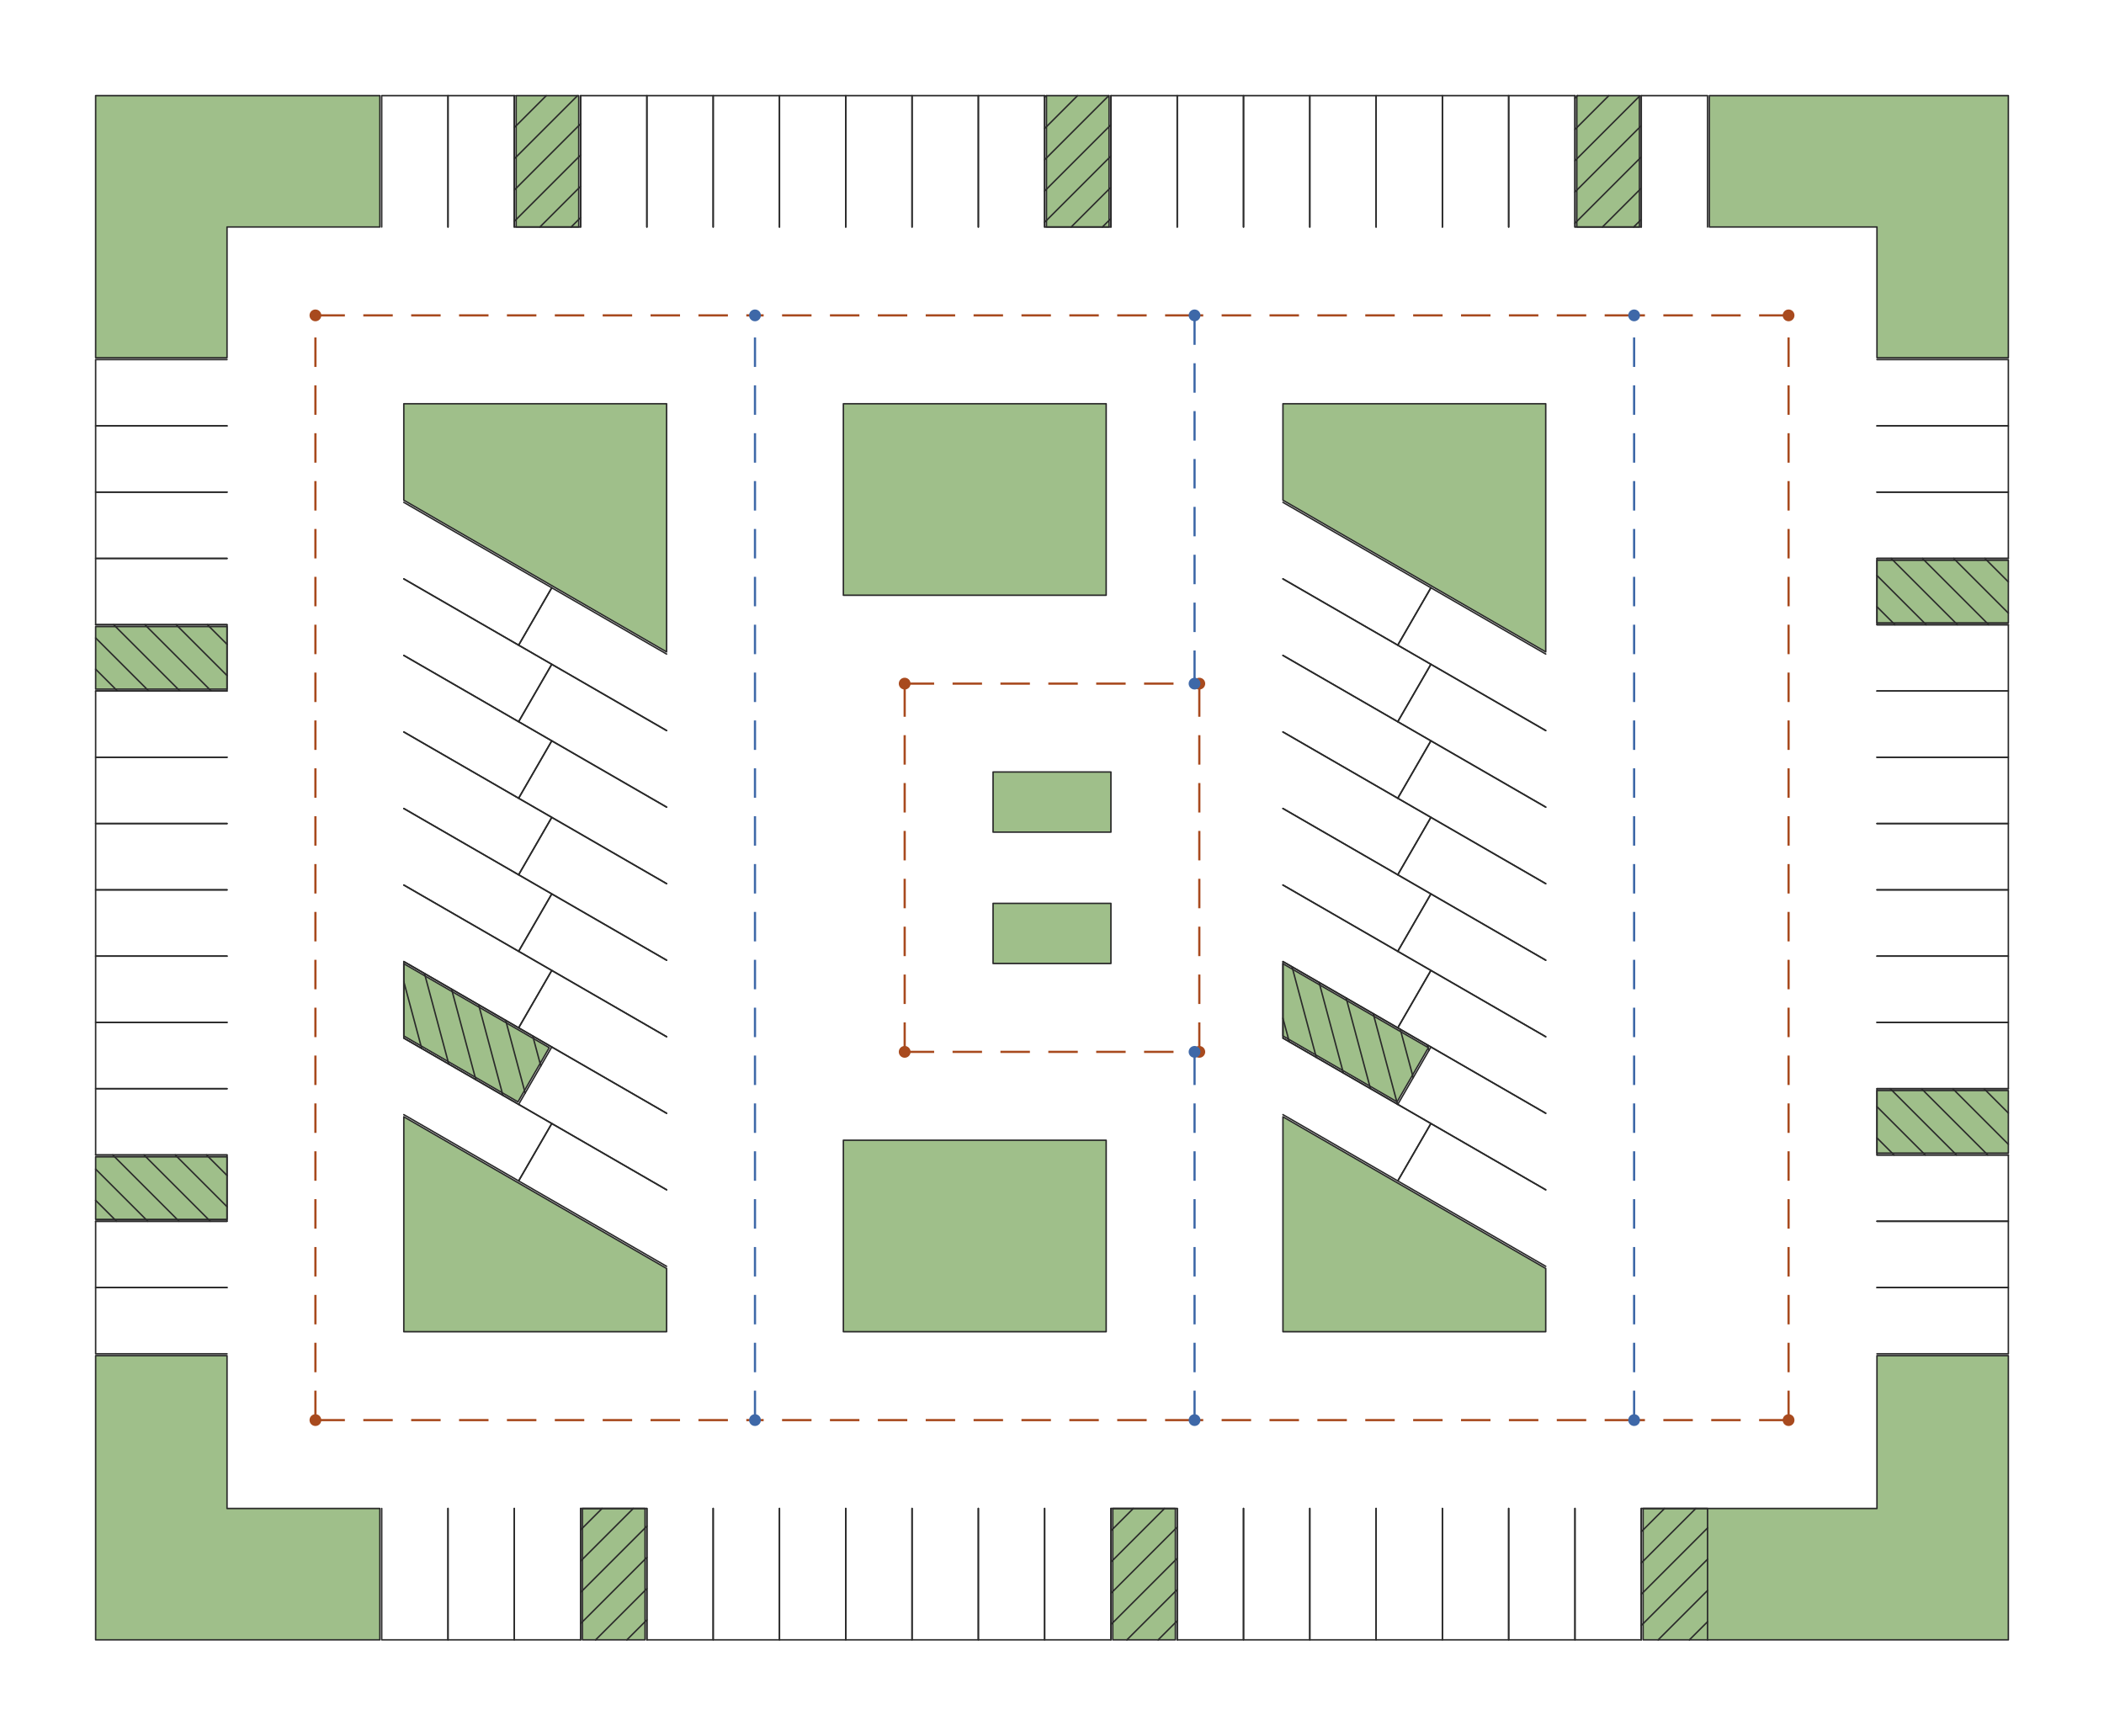
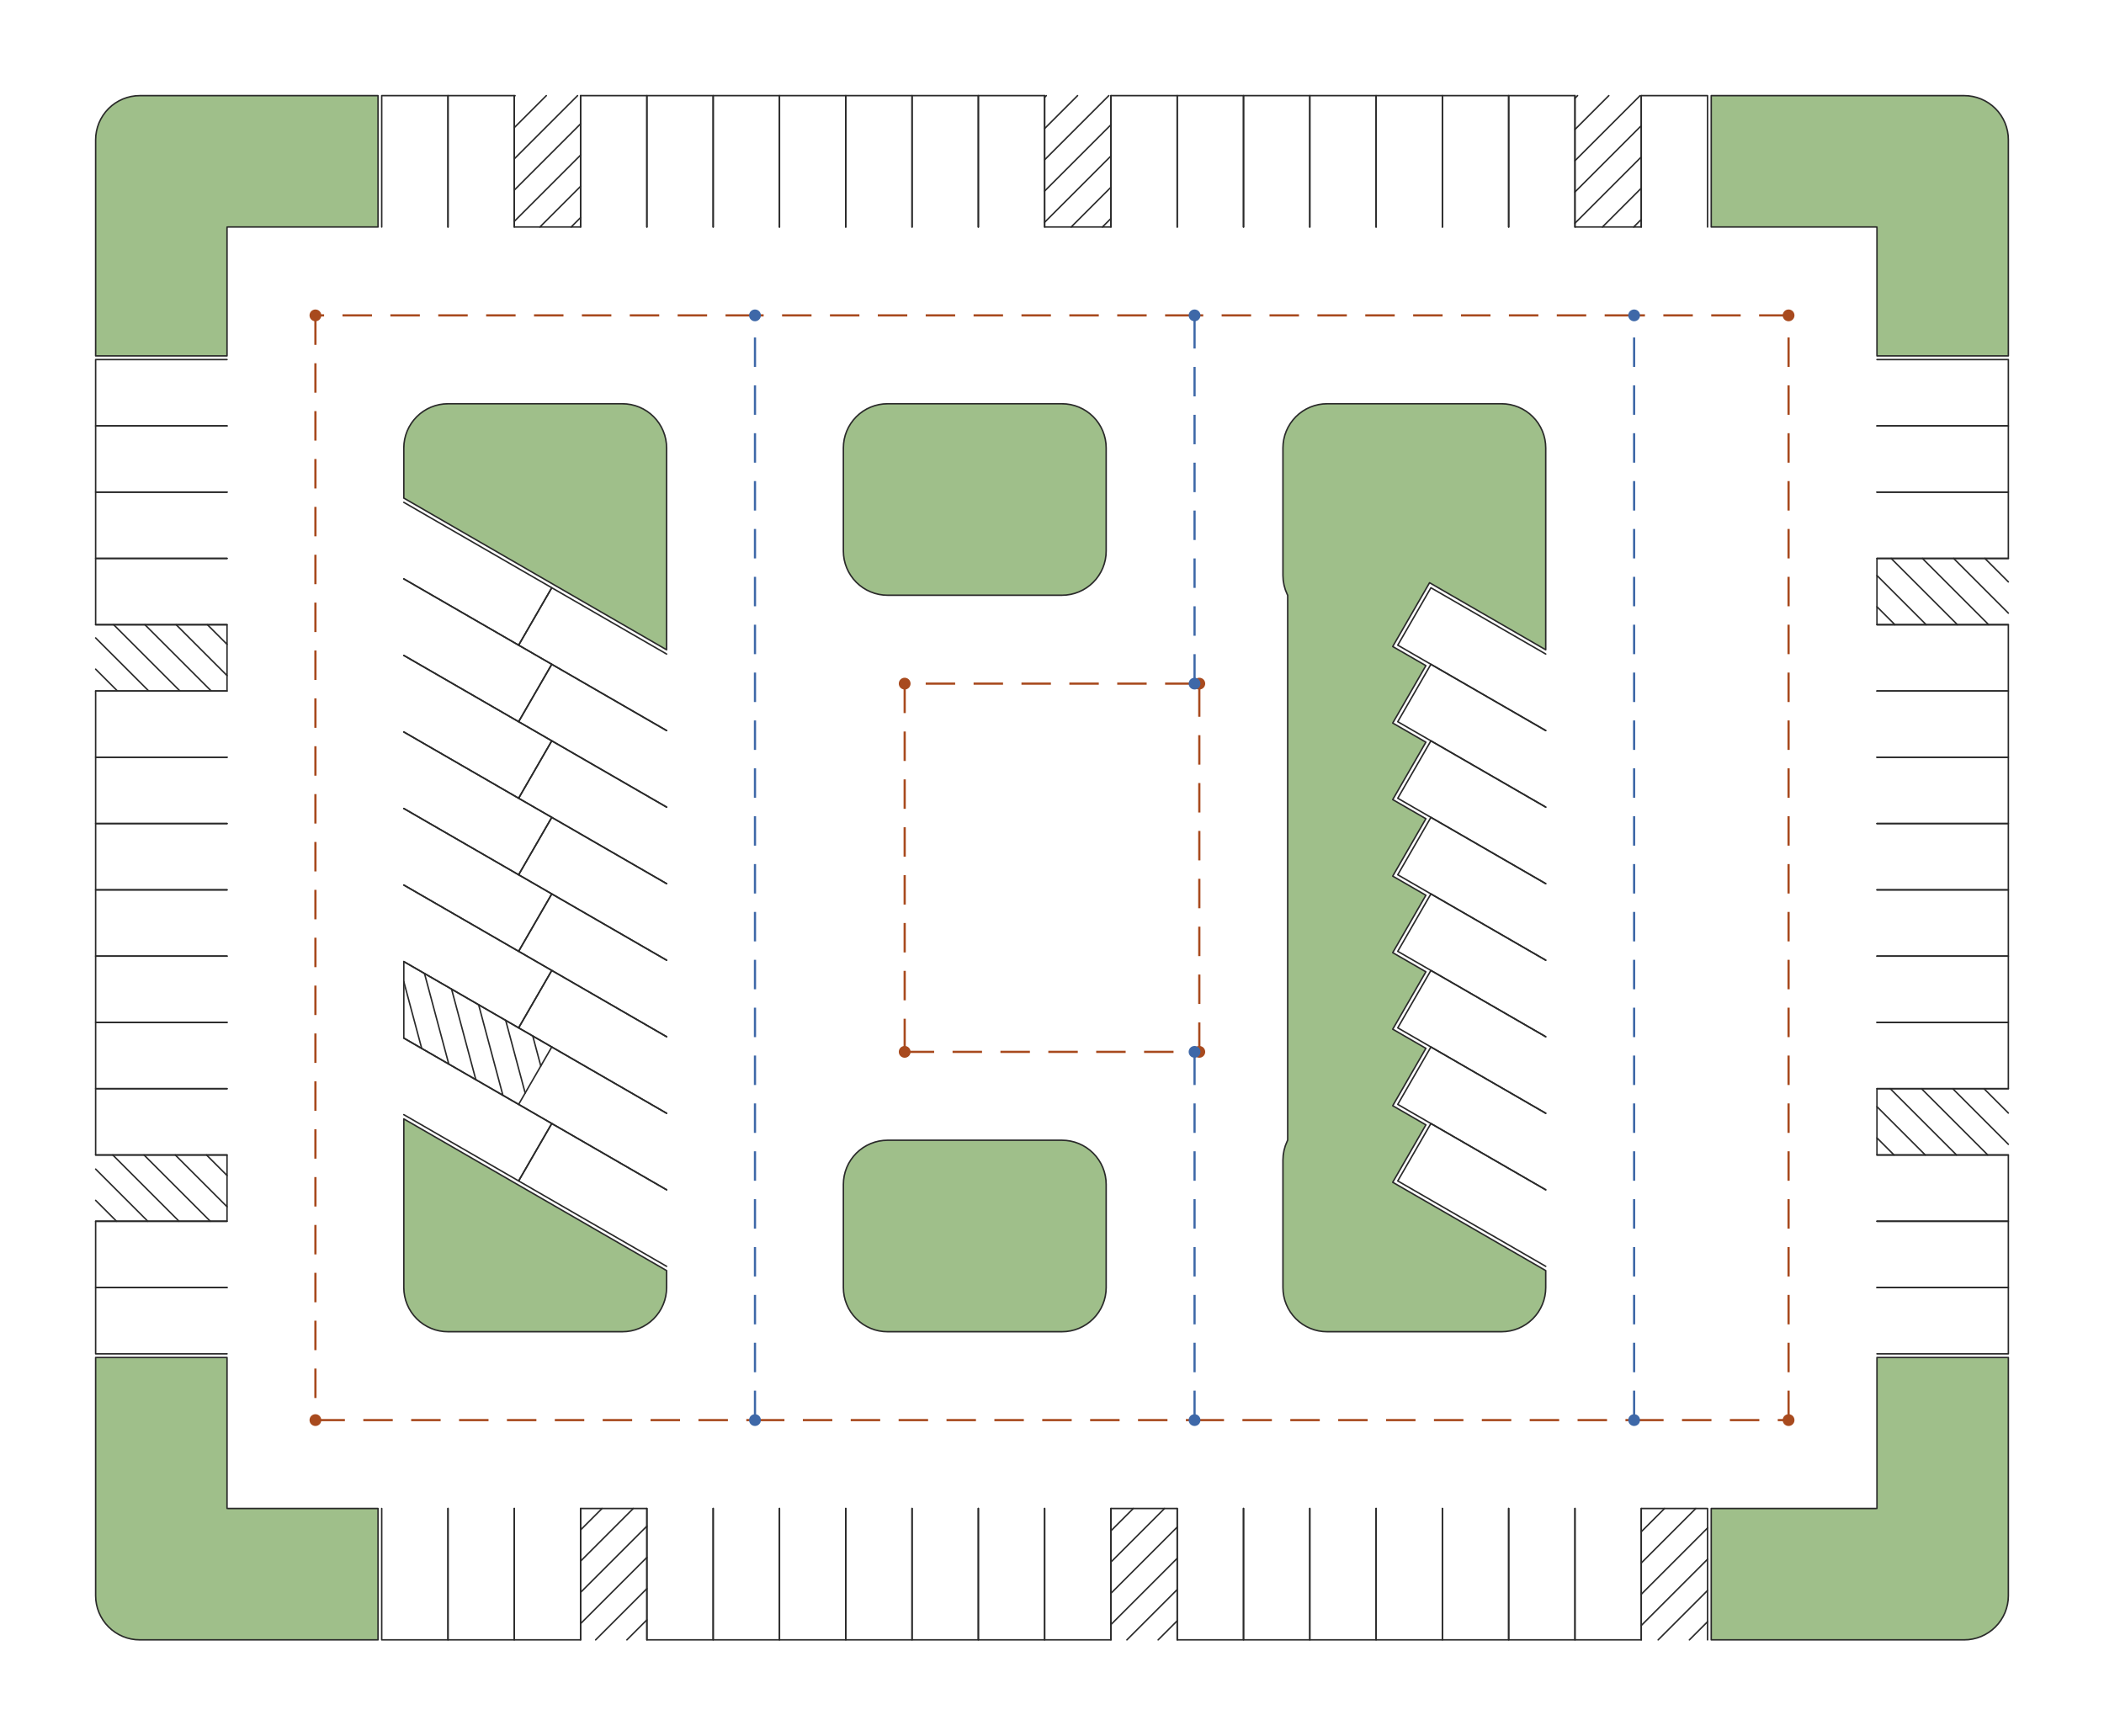
<svg xmlns="http://www.w3.org/2000/svg" width="571.289" height="471.289" viewBox="-42.822 -42.822 285.645 235.645" preserveAspectRatio="xMidYMid meet">
  <style>polygon,polyline,line,path{vector-effect:non-scaling-stroke}</style>
+   <defs>
+     <marker id="arrow-i" viewBox="0 0 10 10" refX="10" refY="5" markerWidth="6" markerHeight="6" orient="auto-start-reverse">
+       <path d="M0 0L10 5L0 10z" fill="#3e68a8" />
+     </marker>
+     <marker id="arrow-p" viewBox="0 0 10 10" refX="10" refY="5" markerWidth="6" markerHeight="6" orient="auto-start-reverse">
+       <path d="M0 0L10 5L0 10z" fill="#a84a1e" />
+     </marker>
+   </defs>
  <g transform="translate(0,150) scale(1,-1)">
    <g id="islands" fill="#9fbf8a" fill-rule="evenodd" stroke="none">
-       <path d="M8.750 -29.838 L8.750 -12 L-12 -12 L-12 8.750 L-29.838 8.750 L-29.838 -29.838 Z" />
-       <path d="M-12 27.250 L-12 35.750 L-29.838 35.750 L-29.838 27.250 Z" />
-       <path d="M-12 99.250 L-12 107.750 L-29.838 107.750 L-29.838 99.250 Z" />
-       <path d="M-12 144.250 L-12 162 L8.750 162 L8.750 179.838 L-29.838 179.838 L-29.838 144.250 Z" />
-       <path d="M35.750 162 L35.750 179.838 L27.250 179.838 L27.250 162 Z" />
-       <path d="M44.750 -29.838 L44.750 -12 L36.250 -12 L36.250 -29.838 Z" />
-       <path d="M107.750 162 L107.750 179.838 L99.250 179.838 L99.250 162 Z" />
-       <path d="M116.750 -29.838 L116.750 -12 L108.250 -12 L108.250 -29.838 Z" />
-       <path d="M179.750 162 L179.750 179.838 L171.250 179.838 L171.250 162 Z" />
-       <path d="M229.838 -29.838 L229.838 8.750 L212 8.750 L212 -12 L180.250 -12 L180.250 -29.838 Z" />
-       <path d="M212 162 L212 144.250 L229.838 144.250 L229.838 179.838 L189.250 179.838 L189.250 162 Z" />
-       <path d="M229.838 36.250 L229.838 44.750 L212 44.750 L212 36.250 Z" />
-       <path d="M229.838 108.250 L229.838 116.750 L212 116.750 L212 108.250 Z" />
-       <path d="M47.677 12 L47.677 20.589 L27.247 32.384 L12 41.187 L12 12 Z" />
-       <path d="M27.497 43.210 L31.747 50.571 L27.247 53.169 L12 61.972 L12 52.157 Z" />
-       <path d="M32.430 113.108 L32.430 113.108 L47.677 104.305 L47.677 138 L12 138 L12 124.903 Z" />
-       <path d="M107.354 12 L107.354 38 L71.677 38 L71.677 12 Z" />
-       <path d="M107.354 112 L107.354 138 L71.677 138 L71.677 112 Z" />
-       <path d="M108 62 L108 70.162 L92 70.162 L92 62 Z" />
-       <path d="M108 79.838 L108 88 L92 88 L92 79.838 Z" />
-       <path d="M167.031 12 L167.031 20.589 L146.601 32.384 L131.354 41.187 L131.354 12 Z" />
-       <path d="M146.851 43.210 L151.101 50.571 L146.601 53.169 L131.354 61.972 L131.354 52.157 Z" />
-       <path d="M151.784 113.108 L151.784 113.108 L167.031 104.305 L167.031 138 L131.354 138 L131.354 124.903 Z" />
+       <path d="M-29.838 8.500 L-29.838 -23.838 L-29.810 -24.427 L-29.723 -25.009 L-29.580 -25.580 L-29.382 -26.135 L-29.130 -26.667 L-28.827 -27.172 L-28.477 -27.645 L-28.081 -28.081 L-27.645 -28.477 L-27.172 -28.827 L-26.667 -29.130 L-26.135 -29.382 L-25.580 -29.580 L-25.009 -29.723 L-24.427 -29.810 L-23.838 -29.838 L8.500 -29.838 L8.500 -12 L-11.853 -12 L-11.993 -11.993 L-12 -11.853 L-12 8.500 Z" />
+       <path d="M-29.838 173.838 L-29.838 144.500 L-12 144.500 L-12 161.853 L-11.993 161.993 L-11.853 162 L8.500 162 L8.500 179.838 L-23.838 179.838 L-24.427 179.810 L-25.009 179.723 L-25.580 179.580 L-26.135 179.382 L-26.667 179.130 L-27.172 178.827 L-27.645 178.477 L-28.081 178.081 L-28.477 177.645 L-28.827 177.172 L-29.130 176.667 L-29.382 176.135 L-29.580 175.580 L-29.723 175.009 L-29.810 174.427 Z" />
+       <path d="M189.500 -12 L189.500 -29.838 L223.838 -29.838 L224.427 -29.810 L225.009 -29.723 L225.580 -29.580 L226.135 -29.382 L226.667 -29.130 L227.172 -28.827 L227.645 -28.477 L228.081 -28.081 L228.477 -27.645 L228.827 -27.172 L229.130 -26.667 L229.382 -26.135 L229.580 -25.580 L229.723 -25.009 L229.810 -24.427 L229.838 -23.838 L229.838 8.500 L212 8.500 L212 -11.853 L211.993 -11.993 L211.853 -12 Z" />
+       <path d="M189.500 179.838 L189.500 162 L211.853 162 L211.993 161.993 L212 161.853 L212 144.500 L229.838 144.500 L229.838 173.838 L229.810 174.427 L229.723 175.009 L229.580 175.580 L229.382 176.135 L229.130 176.667 L228.827 177.172 L228.477 177.645 L228.081 178.081 L227.645 178.477 L227.172 178.827 L226.667 179.130 L226.135 179.382 L225.580 179.580 L225.009 179.723 L224.427 179.810 L223.838 179.838 Z" />
+       <path d="M12 40.899 L12 18 L12.029 17.412 L12.115 16.829 L12.258 16.258 L12.457 15.704 L12.708 15.172 L13.011 14.667 L13.362 14.194 L13.757 13.757 L14.194 13.362 L14.667 13.011 L15.172 12.708 L15.704 12.457 L16.258 12.258 L16.829 12.115 L17.412 12.029 L18 12 L41.677 12 L42.265 12.029 L42.847 12.115 L43.419 12.258 L43.973 12.457 L44.505 12.708 L45.010 13.011 L45.483 13.362 L45.920 13.757 L46.315 14.194 L46.666 14.667 L46.968 15.172 L47.220 15.704 L47.419 16.258 L47.562 16.829 L47.648 17.412 L47.677 18 L47.677 20.301 L26.905 32.293 Z" />
+       <path d="M12 132 L12 125.192 L32.771 113.199 L32.771 113.199 L47.677 104.594 L47.677 132 L47.648 132.588 L47.562 133.171 L47.419 133.742 L47.220 134.296 L46.968 134.828 L46.666 135.333 L46.315 135.806 L45.920 136.243 L45.483 136.638 L45.010 136.989 L44.505 137.292 L43.973 137.543 L43.419 137.742 L42.847 137.885 L42.265 137.971 L41.677 138 L18 138 L17.412 137.971 L16.829 137.885 L16.258 137.742 L15.704 137.543 L15.172 137.292 L14.667 136.989 L14.194 136.638 L13.757 136.243 L13.362 135.806 L13.011 135.333 L12.708 134.828 L12.457 134.296 L12.258 133.742 L12.115 133.171 L12.029 132.588 Z" />
+       <path d="M71.677 32 L71.677 18 L71.706 17.412 L71.792 16.829 L71.935 16.258 L72.134 15.704 L72.385 15.172 L72.688 14.667 L73.039 14.194 L73.434 13.757 L73.871 13.362 L74.343 13.011 L74.849 12.708 L75.381 12.457 L75.935 12.258 L76.506 12.115 L77.089 12.029 L77.677 12 L101.354 12 L101.942 12.029 L102.524 12.115 L103.096 12.258 L103.650 12.457 L104.182 12.708 L104.687 13.011 L105.160 13.362 L105.596 13.757 L105.992 14.194 L106.343 14.667 L106.645 15.172 L106.897 15.704 L107.095 16.258 L107.239 16.829 L107.325 17.412 L107.354 18 L107.354 32 L107.325 32.588 L107.239 33.171 L107.095 33.742 L106.897 34.296 L106.645 34.828 L106.343 35.333 L105.992 35.806 L105.596 36.243 L105.160 36.638 L104.687 36.989 L104.182 37.292 L103.650 37.543 L103.096 37.742 L102.524 37.885 L101.942 37.971 L101.354 38 L77.677 38 L77.089 37.971 L76.506 37.885 L75.935 37.742 L75.381 37.543 L74.849 37.292 L74.343 36.989 L73.871 36.638 L73.434 36.243 L73.039 35.806 L72.688 35.333 L72.385 34.828 L72.134 34.296 L71.935 33.742 L71.792 33.171 L71.706 32.588 Z" />
+       <path d="M71.677 132 L71.677 118 L71.706 117.412 L71.792 116.829 L71.935 116.258 L72.134 115.704 L72.385 115.172 L72.688 114.667 L73.039 114.194 L73.434 113.757 L73.871 113.362 L74.343 113.011 L74.849 112.708 L75.381 112.457 L75.935 112.258 L76.506 112.115 L77.089 112.029 L77.677 112 L101.354 112 L101.942 112.029 L102.524 112.115 L103.096 112.258 L103.650 112.457 L104.182 112.708 L104.687 113.011 L105.160 113.362 L105.596 113.757 L105.992 114.194 L106.343 114.667 L106.645 115.172 L106.897 115.704 L107.095 116.258 L107.239 116.829 L107.325 117.412 L107.354 118 L107.354 132 L107.325 132.588 L107.239 133.171 L107.095 133.742 L106.897 134.296 L106.645 134.828 L106.343 135.333 L105.992 135.806 L105.596 136.243 L105.160 136.638 L104.687 136.989 L104.182 137.292 L103.650 137.543 L103.096 137.742 L102.524 137.885 L101.942 137.971 L101.354 138 L77.677 138 L77.089 137.971 L76.506 137.885 L75.935 137.742 L75.381 137.543 L74.849 137.292 L74.343 136.989 L73.871 136.638 L73.434 136.243 L73.039 135.806 L72.688 135.333 L72.385 134.828 L72.134 134.296 L71.935 133.742 L71.792 133.171 L71.706 132.588 Z" />
+       <path d="M131.354 35.303 L131.354 18 L131.383 17.412 L131.469 16.829 L131.612 16.258 L131.811 15.704 L132.062 15.172 L132.365 14.667 L132.716 14.194 L133.111 13.757 L133.547 13.362 L134.020 13.011 L134.525 12.708 L135.058 12.457 L135.612 12.258 L136.183 12.115 L136.766 12.029 L137.354 12 L161.031 12 L161.619 12.029 L162.201 12.115 L162.772 12.258 L163.327 12.457 L163.859 12.708 L164.364 13.011 L164.837 13.362 L165.273 13.757 L165.669 14.194 L166.020 14.667 L166.322 15.172 L166.574 15.704 L166.772 16.258 L166.915 16.829 L167.002 17.412 L167.031 18 L167.031 20.301 L146.259 32.293 L150.759 40.087 L146.259 42.685 L150.759 50.479 L146.259 53.078 L150.759 60.872 L146.259 63.470 L150.759 71.264 L146.259 73.862 L150.759 81.656 L146.259 84.254 L150.759 92.049 L146.259 94.647 L150.759 102.441 L146.259 105.039 L151.259 113.699 L167.031 104.594 L167.031 132 L167.002 132.588 L166.915 133.171 L166.772 133.742 L166.574 134.296 L166.322 134.828 L166.020 135.333 L165.669 135.806 L165.273 136.243 L164.837 136.638 L164.364 136.989 L163.859 137.292 L163.327 137.543 L162.772 137.742 L162.201 137.885 L161.619 137.971 L161.031 138 L137.354 138 L136.766 137.971 L136.183 137.885 L135.612 137.742 L135.058 137.543 L134.525 137.292 L134.020 136.989 L133.547 136.638 L133.111 136.243 L132.716 135.806 L132.365 135.333 L132.062 134.828 L131.811 134.296 L131.612 133.742 L131.469 133.171 L131.383 132.588 L131.354 132 L131.354 114.697 L131.390 114.035 L131.500 113.382 L131.680 112.745 L131.930 112.131 L131.993 111.998 L132 111.853 L132 38.147 L131.993 38.002 L131.930 37.869 L131.680 37.255 L131.500 36.618 L131.390 35.965 Z" />
    </g>
    <g id="stalls" stroke="none">
</g>
    <g id="paint" fill="none" stroke="#2a2a2a" stroke-width="0.4" stroke-linecap="round" stroke-linejoin="round">
+       <polyline points="189,162 189,179.838 180,179.838 180,162" />
+       <polyline points="171,179.838 171,162 180,162 180,179.838" />
+       <polyline points="171,162 171,179.838 162,179.838 162,162" />
+       <polyline points="162,162 162,179.838 153,179.838 153,162" />
+       <polyline points="153,162 153,179.838 144,179.838 144,162" />
+       <polyline points="144,162 144,179.838 135,179.838 135,162" />
+       <polyline points="135,162 135,179.838 126,179.838 126,162" />
+       <polyline points="126,162 126,179.838 117,179.838 117,162" />
+       <polyline points="117,162 117,179.838 108,179.838 108,162" />
+       <polyline points="99,179.838 99,162 108,162 108,179.838" />
+       <polyline points="99,162 99,179.838 90,179.838 90,162" />
+       <polyline points="90,162 90,179.838 81,179.838 81,162" />
+       <polyline points="81,162 81,179.838 72,179.838 72,162" />
+       <polyline points="72,162 72,179.838 63,179.838 63,162" />
+       <polyline points="63,162 63,179.838 54,179.838 54,162" />
+       <polyline points="54,162 54,179.838 45,179.838 45,162" />
+       <polyline points="45,162 45,179.838 36,179.838 36,162" />
+       <polyline points="27,179.838 27,162 36,162 36,179.838" />
+       <polyline points="27,162 27,179.838 18,179.838 18,162" />
+       <polyline points="18,162 18,179.838 9,179.838 9,162" />
      <polyline points="9,-12 9,-29.838 18,-29.838 18,-12" />
      <polyline points="18,-12 18,-29.838 27,-29.838 27,-12" />
      <polyline points="27,-12 27,-29.838 36,-29.838 36,-12" />
      <polyline points="45,-29.838 45,-12 36,-12 36,-29.838" />
      <polyline points="45,-12 45,-29.838 54,-29.838 54,-12" />
      <polyline points="54,-12 54,-29.838 63,-29.838 63,-12" />
      <polyline points="63,-12 63,-29.838 72,-29.838 72,-12" />
      <polyline points="72,-12 72,-29.838 81,-29.838 81,-12" />
      <polyline points="81,-12 81,-29.838 90,-29.838 90,-12" />
      <polyline points="90,-12 90,-29.838 99,-29.838 99,-12" />
      <polyline points="99,-12 99,-29.838 108,-29.838 108,-12" />
      <polyline points="117,-29.838 117,-12 108,-12 108,-29.838" />
      <polyline points="117,-12 117,-29.838 126,-29.838 126,-12" />
      <polyline points="126,-12 126,-29.838 135,-29.838 135,-12" />
      <polyline points="135,-12 135,-29.838 144,-29.838 144,-12" />
      <polyline points="144,-12 144,-29.838 153,-29.838 153,-12" />
      <polyline points="153,-12 153,-29.838 162,-29.838 162,-12" />
      <polyline points="162,-12 162,-29.838 171,-29.838 171,-12" />
      <polyline points="171,-12 171,-29.838 180,-29.838 180,-12" />
      <polyline points="189,-29.838 189,-12 180,-12 180,-29.838" />
-       <polyline points="189,162 189,179.838 180,179.838 180,162" />
-       <polyline points="171,179.838 171,162 180,162 180,179.838" />
-       <polyline points="171,162 171,179.838 162,179.838 162,162" />
-       <polyline points="162,162 162,179.838 153,179.838 153,162" />
-       <polyline points="153,162 153,179.838 144,179.838 144,162" />
-       <polyline points="144,162 144,179.838 135,179.838 135,162" />
-       <polyline points="135,162 135,179.838 126,179.838 126,162" />
-       <polyline points="126,162 126,179.838 117,179.838 117,162" />
-       <polyline points="117,162 117,179.838 108,179.838 108,162" />
-       <polyline points="99,179.838 99,162 108,162 108,179.838" />
-       <polyline points="99,162 99,179.838 90,179.838 90,162" />
-       <polyline points="90,162 90,179.838 81,179.838 81,162" />
-       <polyline points="81,162 81,179.838 72,179.838 72,162" />
-       <polyline points="72,162 72,179.838 63,179.838 63,162" />
-       <polyline points="63,162 63,179.838 54,179.838 54,162" />
-       <polyline points="54,162 54,179.838 45,179.838 45,162" />
-       <polyline points="45,162 45,179.838 36,179.838 36,162" />
-       <polyline points="27,179.838 27,162 36,162 36,179.838" />
-       <polyline points="27,162 27,179.838 18,179.838 18,162" />
-       <polyline points="18,162 18,179.838 9,179.838 9,162" />
+       <polyline points="-12,144 -29.838,144 -29.838,135 -12,135" />
+       <polyline points="-12,135 -29.838,135 -29.838,126 -12,126" />
+       <polyline points="-12,126 -29.838,126 -29.838,117 -12,117" />
+       <polyline points="-12,117 -29.838,117 -29.838,108 -12,108" />
+       <polyline points="-29.838,99 -12,99 -12,108 -29.838,108" />
+       <polyline points="-12,99 -29.838,99 -29.838,90 -12,90" />
+       <polyline points="-12,90 -29.838,90 -29.838,81 -12,81" />
+       <polyline points="-12,81 -29.838,81 -29.838,72 -12,72" />
+       <polyline points="-12,72 -29.838,72 -29.838,63 -12,63" />
+       <polyline points="-12,63 -29.838,63 -29.838,54 -12,54" />
+       <polyline points="-12,54 -29.838,54 -29.838,45 -12,45" />
+       <polyline points="-12,45 -29.838,45 -29.838,36 -12,36" />
+       <polyline points="-29.838,27 -12,27 -12,36 -29.838,36" />
+       <polyline points="-12,27 -29.838,27 -29.838,18 -12,18" />
+       <polyline points="-12,18 -29.838,18 -29.838,9 -12,9" />
      <polyline points="212,9 229.838,9 229.838,18 212,18" />
      <polyline points="212,18 229.838,18 229.838,27 212,27" />
      <polyline points="212,27 229.838,27 229.838,36 212,36" />
      <polyline points="229.838,45 212,45 212,36 229.838,36" />
      <polyline points="212,45 229.838,45 229.838,54 212,54" />
      <polyline points="212,54 229.838,54 229.838,63 212,63" />
      <polyline points="212,63 229.838,63 229.838,72 212,72" />
      <polyline points="212,72 229.838,72 229.838,81 212,81" />
      <polyline points="212,81 229.838,81 229.838,90 212,90" />
      <polyline points="212,90 229.838,90 229.838,99 212,99" />
      <polyline points="212,99 229.838,99 229.838,108 212,108" />
      <polyline points="229.838,117 212,117 212,108 229.838,108" />
      <polyline points="212,117 229.838,117 229.838,126 212,126" />
      <polyline points="212,126 229.838,126 229.838,135 212,135" />
      <polyline points="212,135 229.838,135 229.838,144 212,144" />
-       <polyline points="-12,144 -29.838,144 -29.838,135 -12,135" />
-       <polyline points="-12,135 -29.838,135 -29.838,126 -12,126" />
-       <polyline points="-12,126 -29.838,126 -29.838,117 -12,117" />
-       <polyline points="-12,117 -29.838,117 -29.838,108 -12,108" />
-       <polyline points="-29.838,99 -12,99 -12,108 -29.838,108" />
-       <polyline points="-12,99 -29.838,99 -29.838,90 -12,90" />
-       <polyline points="-12,90 -29.838,90 -29.838,81 -12,81" />
-       <polyline points="-12,81 -29.838,81 -29.838,72 -12,72" />
-       <polyline points="-12,72 -29.838,72 -29.838,63 -12,63" />
-       <polyline points="-12,63 -29.838,63 -29.838,54 -12,54" />
-       <polyline points="-12,54 -29.838,54 -29.838,45 -12,45" />
-       <polyline points="-12,45 -29.838,45 -29.838,36 -12,36" />
-       <polyline points="-29.838,27 -12,27 -12,36 -29.838,36" />
-       <polyline points="-12,27 -29.838,27 -29.838,18 -12,18" />
-       <polyline points="-12,18 -29.838,18 -29.838,9 -12,9" />
+       <polyline points="12,41.476 27.588,32.476 32.088,40.270 12,51.868" />
+       <polyline points="32.088,50.662 12,62.261 12,51.868 27.588,42.868" />
+       <polyline points="12,62.261 27.588,53.261 32.088,61.055 12,72.653" />
+       <polyline points="12,72.653 27.588,63.653 32.088,71.447 12,83.045" />
+       <polyline points="12,83.045 27.588,74.045 32.088,81.839 12,93.437" />
+       <polyline points="12,93.437 27.588,84.437 32.088,92.232 12,103.830" />
+       <polyline points="12,103.830 27.588,94.830 32.088,102.624 12,114.222" />
+       <polyline points="12,114.222 27.588,105.222 32.088,113.016 12,124.614" />
      <polyline points="47.677,104.016 32.088,113.016 27.588,105.222 47.677,93.624" />
      <polyline points="47.677,93.624 32.088,102.624 27.588,94.830 47.677,83.232" />
      <polyline points="47.677,83.232 32.088,92.232 27.588,84.437 47.677,72.839" />
      <polyline points="47.677,72.839 32.088,81.839 27.588,74.045 47.677,62.447" />
      <polyline points="47.677,62.447 32.088,71.447 27.588,63.653 47.677,52.055" />
      <polyline points="47.677,52.055 32.088,61.055 27.588,53.261 47.677,41.662" />
      <polyline points="47.677,41.662 32.088,50.662 27.588,42.868 47.677,31.270" />
      <polyline points="47.677,31.270 32.088,40.270 27.588,32.476 47.677,20.878" />
-       <polyline points="12,41.476 27.588,32.476 32.088,40.270 12,51.868" />
-       <polyline points="32.088,50.662 12,62.261 12,51.868 27.588,42.868" />
-       <polyline points="12,62.261 27.588,53.261 32.088,61.055 12,72.653" />
-       <polyline points="12,72.653 27.588,63.653 32.088,71.447 12,83.045" />
-       <polyline points="12,83.045 27.588,74.045 32.088,81.839 12,93.437" />
-       <polyline points="12,93.437 27.588,84.437 32.088,92.232 12,103.830" />
-       <polyline points="12,103.830 27.588,94.830 32.088,102.624 12,114.222" />
-       <polyline points="12,114.222 27.588,105.222 32.088,113.016 12,124.614" />
      <polyline points="167.031,104.016 151.442,113.016 146.942,105.222 167.031,93.624" />
      <polyline points="167.031,93.624 151.442,102.624 146.942,94.830 167.031,83.232" />
      <polyline points="167.031,83.232 151.442,92.232 146.942,84.437 167.031,72.839" />
      <polyline points="167.031,72.839 151.442,81.839 146.942,74.045 167.031,62.447" />
      <polyline points="167.031,62.447 151.442,71.447 146.942,63.653 167.031,52.055" />
      <polyline points="167.031,52.055 151.442,61.055 146.942,53.261 167.031,41.662" />
      <polyline points="167.031,41.662 151.442,50.662 146.942,42.868 167.031,31.270" />
      <polyline points="167.031,31.270 151.442,40.270 146.942,32.476 167.031,20.878" />
-       <polyline points="131.354,41.476 146.942,32.476 151.442,40.270 131.354,51.868" />
-       <polyline points="151.442,50.662 131.354,62.261 131.354,51.868 146.942,42.868" />
-       <polyline points="131.354,62.261 146.942,53.261 151.442,61.055 131.354,72.653" />
-       <polyline points="131.354,72.653 146.942,63.653 151.442,71.447 131.354,83.045" />
-       <polyline points="131.354,83.045 146.942,74.045 151.442,81.839 131.354,93.437" />
-       <polyline points="131.354,93.437 146.942,84.437 151.442,92.232 131.354,103.830" />
-       <polyline points="131.354,103.830 146.942,94.830 151.442,102.624 131.354,114.222" />
-       <polyline points="131.354,114.222 146.942,105.222 151.442,113.016 131.354,124.614" />
-       <line x1="42.286" y1="-29.838" x2="45" y2="-27.125" />
-       <line x1="38.044" y1="-29.838" x2="45" y2="-22.882" />
-       <line x1="36" y1="-27.640" x2="45" y2="-18.640" />
-       <line x1="36" y1="-23.397" x2="45" y2="-14.397" />
-       <line x1="36" y1="-19.154" x2="43.154" y2="-12" />
-       <line x1="36" y1="-14.912" x2="38.912" y2="-12" />
-       <line x1="114.411" y1="-29.838" x2="117" y2="-27.250" />
-       <line x1="110.169" y1="-29.838" x2="117" y2="-23.007" />
-       <line x1="108" y1="-27.765" x2="117" y2="-18.765" />
-       <line x1="108" y1="-23.522" x2="117" y2="-14.522" />
-       <line x1="108" y1="-19.279" x2="115.279" y2="-12" />
-       <line x1="108" y1="-15.037" x2="111.037" y2="-12" />
-       <line x1="186.536" y1="-29.838" x2="189" y2="-27.375" />
-       <line x1="182.294" y1="-29.838" x2="189" y2="-23.132" />
-       <line x1="180" y1="-27.889" x2="189" y2="-18.889" />
-       <line x1="180" y1="-23.647" x2="189" y2="-14.647" />
-       <line x1="180" y1="-19.404" x2="187.404" y2="-12" />
-       <line x1="180" y1="-15.161" x2="183.161" y2="-12" />
      <line x1="171.353" y1="179.838" x2="171" y2="179.485" />
      <line x1="175.596" y1="179.838" x2="171" y2="175.243" />
      <line x1="179.838" y1="179.838" x2="171" y2="171" />
      <line x1="180" y1="175.757" x2="171" y2="166.757" />
      <line x1="180" y1="171.515" x2="171" y2="162.515" />
      <line x1="180" y1="167.272" x2="174.728" y2="162" />
      <line x1="180" y1="163.029" x2="178.971" y2="162" />
      <line x1="99.228" y1="179.838" x2="99" y2="179.610" />
      <line x1="103.471" y1="179.838" x2="99" y2="175.368" />
      <line x1="107.714" y1="179.838" x2="99" y2="171.125" />
      <line x1="108" y1="175.882" x2="99" y2="166.882" />
      <line x1="108" y1="171.640" x2="99" y2="162.640" />
      <line x1="108" y1="167.397" x2="102.603" y2="162" />
      <line x1="108" y1="163.154" x2="106.846" y2="162" />
      <line x1="27.103" y1="179.838" x2="27" y2="179.735" />
      <line x1="31.346" y1="179.838" x2="27" y2="175.492" />
      <line x1="35.589" y1="179.838" x2="27" y2="171.250" />
      <line x1="36" y1="176.007" x2="27" y2="167.007" />
      <line x1="36" y1="171.765" x2="27" y2="162.765" />
      <line x1="36" y1="167.522" x2="30.478" y2="162" />
      <line x1="36" y1="163.279" x2="34.721" y2="162" />
+       <line x1="42.286" y1="-29.838" x2="45" y2="-27.125" />
+       <line x1="38.044" y1="-29.838" x2="45" y2="-22.882" />
+       <line x1="36" y1="-27.640" x2="45" y2="-18.640" />
+       <line x1="36" y1="-23.397" x2="45" y2="-14.397" />
+       <line x1="36" y1="-19.154" x2="43.154" y2="-12" />
+       <line x1="36" y1="-14.912" x2="38.912" y2="-12" />
+       <line x1="114.411" y1="-29.838" x2="117" y2="-27.250" />
+       <line x1="110.169" y1="-29.838" x2="117" y2="-23.007" />
+       <line x1="108" y1="-27.765" x2="117" y2="-18.765" />
+       <line x1="108" y1="-23.522" x2="117" y2="-14.522" />
+       <line x1="108" y1="-19.279" x2="115.279" y2="-12" />
+       <line x1="108" y1="-15.037" x2="111.037" y2="-12" />
+       <line x1="186.536" y1="-29.838" x2="189" y2="-27.375" />
+       <line x1="182.294" y1="-29.838" x2="189" y2="-23.132" />
+       <line x1="180" y1="-27.889" x2="189" y2="-18.889" />
+       <line x1="180" y1="-23.647" x2="189" y2="-14.647" />
+       <line x1="180" y1="-19.404" x2="187.404" y2="-12" />
+       <line x1="180" y1="-15.161" x2="183.161" y2="-12" />
+       <line x1="-29.838" y1="101.963" x2="-26.875" y2="99" />
+       <line x1="-29.838" y1="106.206" x2="-22.632" y2="99" />
+       <line x1="-27.390" y1="108" x2="-18.390" y2="99" />
+       <line x1="-23.147" y1="108" x2="-14.147" y2="99" />
+       <line x1="-18.905" y1="108" x2="-12" y2="101.095" />
+       <line x1="-14.662" y1="108" x2="-12" y2="105.338" />
+       <line x1="-29.838" y1="29.838" x2="-27" y2="27" />
+       <line x1="-29.838" y1="34.081" x2="-22.757" y2="27" />
+       <line x1="-27.515" y1="36" x2="-18.515" y2="27" />
+       <line x1="-23.272" y1="36" x2="-14.272" y2="27" />
+       <line x1="-19.029" y1="36" x2="-12" y2="28.971" />
+       <line x1="-14.787" y1="36" x2="-12" y2="33.213" />
      <line x1="229.838" y1="41.691" x2="226.529" y2="45" />
      <line x1="229.838" y1="37.448" x2="222.286" y2="45" />
      <line x1="227.044" y1="36" x2="218.044" y2="45" />
      <line x1="222.801" y1="36" x2="213.801" y2="45" />
      <line x1="218.558" y1="36" x2="212" y2="42.558" />
      <line x1="214.316" y1="36" x2="212" y2="38.316" />
      <line x1="229.838" y1="113.815" x2="226.654" y2="117" />
      <line x1="229.838" y1="109.573" x2="222.411" y2="117" />
      <line x1="227.169" y1="108" x2="218.169" y2="117" />
      <line x1="222.926" y1="108" x2="213.926" y2="117" />
      <line x1="218.683" y1="108" x2="212" y2="114.683" />
      <line x1="214.441" y1="108" x2="212" y2="110.441" />
-       <line x1="-29.838" y1="101.963" x2="-26.875" y2="99" />
-       <line x1="-29.838" y1="106.206" x2="-22.632" y2="99" />
-       <line x1="-27.390" y1="108" x2="-18.390" y2="99" />
-       <line x1="-23.147" y1="108" x2="-14.147" y2="99" />
-       <line x1="-18.905" y1="108" x2="-12" y2="101.095" />
-       <line x1="-14.662" y1="108" x2="-12" y2="105.338" />
-       <line x1="-29.838" y1="29.838" x2="-27" y2="27" />
-       <line x1="-29.838" y1="34.081" x2="-22.757" y2="27" />
-       <line x1="-27.515" y1="36" x2="-18.515" y2="27" />
-       <line x1="-23.272" y1="36" x2="-14.272" y2="27" />
-       <line x1="-19.029" y1="36" x2="-12" y2="28.971" />
-       <line x1="-14.787" y1="36" x2="-12" y2="33.213" />
      <line x1="30.598" y1="48.081" x2="29.507" y2="52.153" />
      <line x1="28.477" y1="44.407" x2="25.833" y2="54.274" />
      <line x1="25.453" y1="44.101" x2="22.159" y2="56.395" />
      <line x1="21.779" y1="46.222" x2="18.485" y2="58.517" />
      <line x1="18.105" y1="48.344" x2="14.810" y2="60.638" />
      <line x1="14.430" y1="50.465" x2="12" y2="59.535" />
-       <line x1="151.163" y1="50.179" x2="150.959" y2="50.941" />
-       <line x1="149.042" y1="46.505" x2="147.285" y2="53.063" />
-       <line x1="146.905" y1="42.890" x2="143.611" y2="55.184" />
-       <line x1="143.231" y1="45.011" x2="139.937" y2="57.305" />
-       <line x1="139.556" y1="47.132" x2="136.262" y2="59.427" />
-       <line x1="135.882" y1="49.254" x2="132.588" y2="61.548" />
-       <line x1="132.208" y1="51.375" x2="131.354" y2="54.563" />
-       <path d="M8.750 -29.838 L8.750 -12 L-12 -12 L-12 8.750 L-29.838 8.750 L-29.838 -29.838 Z" />
-       <path d="M-12 27.250 L-12 35.750 L-29.838 35.750 L-29.838 27.250 Z" />
-       <path d="M-12 99.250 L-12 107.750 L-29.838 107.750 L-29.838 99.250 Z" />
-       <path d="M-12 144.250 L-12 162 L8.750 162 L8.750 179.838 L-29.838 179.838 L-29.838 144.250 Z" />
-       <path d="M35.750 162 L35.750 179.838 L27.250 179.838 L27.250 162 Z" />
-       <path d="M44.750 -29.838 L44.750 -12 L36.250 -12 L36.250 -29.838 Z" />
-       <path d="M107.750 162 L107.750 179.838 L99.250 179.838 L99.250 162 Z" />
-       <path d="M116.750 -29.838 L116.750 -12 L108.250 -12 L108.250 -29.838 Z" />
-       <path d="M179.750 162 L179.750 179.838 L171.250 179.838 L171.250 162 Z" />
-       <path d="M229.838 -29.838 L229.838 8.750 L212 8.750 L212 -12 L180.250 -12 L180.250 -29.838 Z" />
-       <path d="M212 162 L212 144.250 L229.838 144.250 L229.838 179.838 L189.250 179.838 L189.250 162 Z" />
-       <path d="M229.838 36.250 L229.838 44.750 L212 44.750 L212 36.250 Z" />
-       <path d="M229.838 108.250 L229.838 116.750 L212 116.750 L212 108.250 Z" />
-       <path d="M47.677 12 L47.677 20.589 L27.247 32.384 L12 41.187 L12 12 Z" />
-       <path d="M27.497 43.210 L31.747 50.571 L27.247 53.169 L12 61.972 L12 52.157 Z" />
-       <path d="M32.430 113.108 L32.430 113.108 L47.677 104.305 L47.677 138 L12 138 L12 124.903 Z" />
-       <path d="M107.354 12 L107.354 38 L71.677 38 L71.677 12 Z" />
-       <path d="M107.354 112 L107.354 138 L71.677 138 L71.677 112 Z" />
-       <path d="M108 62 L108 70.162 L92 70.162 L92 62 Z" />
-       <path d="M108 79.838 L108 88 L92 88 L92 79.838 Z" />
-       <path d="M167.031 12 L167.031 20.589 L146.601 32.384 L131.354 41.187 L131.354 12 Z" />
-       <path d="M146.851 43.210 L151.101 50.571 L146.601 53.169 L131.354 61.972 L131.354 52.157 Z" />
-       <path d="M151.784 113.108 L151.784 113.108 L167.031 104.305 L167.031 138 L131.354 138 L131.354 124.903 Z" />
+       <path d="M-29.838 8.500 L-29.838 -23.838 L-29.810 -24.427 L-29.723 -25.009 L-29.580 -25.580 L-29.382 -26.135 L-29.130 -26.667 L-28.827 -27.172 L-28.477 -27.645 L-28.081 -28.081 L-27.645 -28.477 L-27.172 -28.827 L-26.667 -29.130 L-26.135 -29.382 L-25.580 -29.580 L-25.009 -29.723 L-24.427 -29.810 L-23.838 -29.838 L8.500 -29.838 L8.500 -12 L-11.853 -12 L-11.993 -11.993 L-12 -11.853 L-12 8.500 Z" />
+       <path d="M-29.838 173.838 L-29.838 144.500 L-12 144.500 L-12 161.853 L-11.993 161.993 L-11.853 162 L8.500 162 L8.500 179.838 L-23.838 179.838 L-24.427 179.810 L-25.009 179.723 L-25.580 179.580 L-26.135 179.382 L-26.667 179.130 L-27.172 178.827 L-27.645 178.477 L-28.081 178.081 L-28.477 177.645 L-28.827 177.172 L-29.130 176.667 L-29.382 176.135 L-29.580 175.580 L-29.723 175.009 L-29.810 174.427 Z" />
+       <path d="M189.500 -12 L189.500 -29.838 L223.838 -29.838 L224.427 -29.810 L225.009 -29.723 L225.580 -29.580 L226.135 -29.382 L226.667 -29.130 L227.172 -28.827 L227.645 -28.477 L228.081 -28.081 L228.477 -27.645 L228.827 -27.172 L229.130 -26.667 L229.382 -26.135 L229.580 -25.580 L229.723 -25.009 L229.810 -24.427 L229.838 -23.838 L229.838 8.500 L212 8.500 L212 -11.853 L211.993 -11.993 L211.853 -12 Z" />
+       <path d="M189.500 179.838 L189.500 162 L211.853 162 L211.993 161.993 L212 161.853 L212 144.500 L229.838 144.500 L229.838 173.838 L229.810 174.427 L229.723 175.009 L229.580 175.580 L229.382 176.135 L229.130 176.667 L228.827 177.172 L228.477 177.645 L228.081 178.081 L227.645 178.477 L227.172 178.827 L226.667 179.130 L226.135 179.382 L225.580 179.580 L225.009 179.723 L224.427 179.810 L223.838 179.838 Z" />
+       <path d="M12 40.899 L12 18 L12.029 17.412 L12.115 16.829 L12.258 16.258 L12.457 15.704 L12.708 15.172 L13.011 14.667 L13.362 14.194 L13.757 13.757 L14.194 13.362 L14.667 13.011 L15.172 12.708 L15.704 12.457 L16.258 12.258 L16.829 12.115 L17.412 12.029 L18 12 L41.677 12 L42.265 12.029 L42.847 12.115 L43.419 12.258 L43.973 12.457 L44.505 12.708 L45.010 13.011 L45.483 13.362 L45.920 13.757 L46.315 14.194 L46.666 14.667 L46.968 15.172 L47.220 15.704 L47.419 16.258 L47.562 16.829 L47.648 17.412 L47.677 18 L47.677 20.301 L26.905 32.293 Z" />
+       <path d="M12 132 L12 125.192 L32.771 113.199 L32.771 113.199 L47.677 104.594 L47.677 132 L47.648 132.588 L47.562 133.171 L47.419 133.742 L47.220 134.296 L46.968 134.828 L46.666 135.333 L46.315 135.806 L45.920 136.243 L45.483 136.638 L45.010 136.989 L44.505 137.292 L43.973 137.543 L43.419 137.742 L42.847 137.885 L42.265 137.971 L41.677 138 L18 138 L17.412 137.971 L16.829 137.885 L16.258 137.742 L15.704 137.543 L15.172 137.292 L14.667 136.989 L14.194 136.638 L13.757 136.243 L13.362 135.806 L13.011 135.333 L12.708 134.828 L12.457 134.296 L12.258 133.742 L12.115 133.171 L12.029 132.588 Z" />
+       <path d="M71.677 32 L71.677 18 L71.706 17.412 L71.792 16.829 L71.935 16.258 L72.134 15.704 L72.385 15.172 L72.688 14.667 L73.039 14.194 L73.434 13.757 L73.871 13.362 L74.343 13.011 L74.849 12.708 L75.381 12.457 L75.935 12.258 L76.506 12.115 L77.089 12.029 L77.677 12 L101.354 12 L101.942 12.029 L102.524 12.115 L103.096 12.258 L103.650 12.457 L104.182 12.708 L104.687 13.011 L105.160 13.362 L105.596 13.757 L105.992 14.194 L106.343 14.667 L106.645 15.172 L106.897 15.704 L107.095 16.258 L107.239 16.829 L107.325 17.412 L107.354 18 L107.354 32 L107.325 32.588 L107.239 33.171 L107.095 33.742 L106.897 34.296 L106.645 34.828 L106.343 35.333 L105.992 35.806 L105.596 36.243 L105.160 36.638 L104.687 36.989 L104.182 37.292 L103.650 37.543 L103.096 37.742 L102.524 37.885 L101.942 37.971 L101.354 38 L77.677 38 L77.089 37.971 L76.506 37.885 L75.935 37.742 L75.381 37.543 L74.849 37.292 L74.343 36.989 L73.871 36.638 L73.434 36.243 L73.039 35.806 L72.688 35.333 L72.385 34.828 L72.134 34.296 L71.935 33.742 L71.792 33.171 L71.706 32.588 Z" />
+       <path d="M71.677 132 L71.677 118 L71.706 117.412 L71.792 116.829 L71.935 116.258 L72.134 115.704 L72.385 115.172 L72.688 114.667 L73.039 114.194 L73.434 113.757 L73.871 113.362 L74.343 113.011 L74.849 112.708 L75.381 112.457 L75.935 112.258 L76.506 112.115 L77.089 112.029 L77.677 112 L101.354 112 L101.942 112.029 L102.524 112.115 L103.096 112.258 L103.650 112.457 L104.182 112.708 L104.687 113.011 L105.160 113.362 L105.596 113.757 L105.992 114.194 L106.343 114.667 L106.645 115.172 L106.897 115.704 L107.095 116.258 L107.239 116.829 L107.325 117.412 L107.354 118 L107.354 132 L107.325 132.588 L107.239 133.171 L107.095 133.742 L106.897 134.296 L106.645 134.828 L106.343 135.333 L105.992 135.806 L105.596 136.243 L105.160 136.638 L104.687 136.989 L104.182 137.292 L103.650 137.543 L103.096 137.742 L102.524 137.885 L101.942 137.971 L101.354 138 L77.677 138 L77.089 137.971 L76.506 137.885 L75.935 137.742 L75.381 137.543 L74.849 137.292 L74.343 136.989 L73.871 136.638 L73.434 136.243 L73.039 135.806 L72.688 135.333 L72.385 134.828 L72.134 134.296 L71.935 133.742 L71.792 133.171 L71.706 132.588 Z" />
+       <path d="M131.354 35.303 L131.354 18 L131.383 17.412 L131.469 16.829 L131.612 16.258 L131.811 15.704 L132.062 15.172 L132.365 14.667 L132.716 14.194 L133.111 13.757 L133.547 13.362 L134.020 13.011 L134.525 12.708 L135.058 12.457 L135.612 12.258 L136.183 12.115 L136.766 12.029 L137.354 12 L161.031 12 L161.619 12.029 L162.201 12.115 L162.772 12.258 L163.327 12.457 L163.859 12.708 L164.364 13.011 L164.837 13.362 L165.273 13.757 L165.669 14.194 L166.020 14.667 L166.322 15.172 L166.574 15.704 L166.772 16.258 L166.915 16.829 L167.002 17.412 L167.031 18 L167.031 20.301 L146.259 32.293 L150.759 40.087 L146.259 42.685 L150.759 50.479 L146.259 53.078 L150.759 60.872 L146.259 63.470 L150.759 71.264 L146.259 73.862 L150.759 81.656 L146.259 84.254 L150.759 92.049 L146.259 94.647 L150.759 102.441 L146.259 105.039 L151.259 113.699 L167.031 104.594 L167.031 132 L167.002 132.588 L166.915 133.171 L166.772 133.742 L166.574 134.296 L166.322 134.828 L166.020 135.333 L165.669 135.806 L165.273 136.243 L164.837 136.638 L164.364 136.989 L163.859 137.292 L163.327 137.543 L162.772 137.742 L162.201 137.885 L161.619 137.971 L161.031 138 L137.354 138 L136.766 137.971 L136.183 137.885 L135.612 137.742 L135.058 137.543 L134.525 137.292 L134.020 136.989 L133.547 136.638 L133.111 136.243 L132.716 135.806 L132.365 135.333 L132.062 134.828 L131.811 134.296 L131.612 133.742 L131.469 133.171 L131.383 132.588 L131.354 132 L131.354 114.697 L131.390 114.035 L131.500 113.382 L131.680 112.745 L131.930 112.131 L131.993 111.998 L132 111.853 L132 38.147 L131.993 38.002 L131.930 37.869 L131.680 37.255 L131.500 36.618 L131.390 35.965 Z" />
    </g>
    <g id="graph">
      <line x1="0" y1="0" x2="59.677" y2="0" stroke="#a84a1e" stroke-width="0.6" stroke-dasharray="8 5" />
-       <line x1="119.354" y1="0" x2="59.677" y2="0" stroke="#a84a1e" stroke-width="0.6" stroke-dasharray="8 5" />
-       <line x1="179.031" y1="0" x2="119.354" y2="0" stroke="#a84a1e" stroke-width="0.6" stroke-dasharray="8 5" />
-       <line x1="200" y1="0" x2="179.031" y2="0" stroke="#a84a1e" stroke-width="0.6" stroke-dasharray="8 5" />
+       <line x1="59.677" y1="0" x2="119.354" y2="0" stroke="#a84a1e" stroke-width="0.6" stroke-dasharray="8 5" />
+       <line x1="119.354" y1="0" x2="179.031" y2="0" stroke="#a84a1e" stroke-width="0.6" stroke-dasharray="8 5" />
+       <line x1="179.031" y1="0" x2="200" y2="0" stroke="#a84a1e" stroke-width="0.6" stroke-dasharray="8 5" />
      <line x1="200" y1="0" x2="200" y2="150" stroke="#a84a1e" stroke-width="0.6" stroke-dasharray="8 5" />
      <line x1="200" y1="150" x2="179.031" y2="150" stroke="#a84a1e" stroke-width="0.6" stroke-dasharray="8 5" />
      <line x1="179.031" y1="150" x2="119.354" y2="150" stroke="#a84a1e" stroke-width="0.6" stroke-dasharray="8 5" />
      <line x1="119.354" y1="150" x2="59.677" y2="150" stroke="#a84a1e" stroke-width="0.6" stroke-dasharray="8 5" />
-       <line x1="0" y1="150" x2="59.677" y2="150" stroke="#a84a1e" stroke-width="0.6" stroke-dasharray="8 5" />
-       <line x1="0" y1="0" x2="0" y2="150" stroke="#a84a1e" stroke-width="0.6" stroke-dasharray="8 5" />
+       <line x1="59.677" y1="150" x2="0" y2="150" stroke="#a84a1e" stroke-width="0.6" stroke-dasharray="8 5" />
+       <line x1="0" y1="150" x2="0" y2="0" stroke="#a84a1e" stroke-width="0.6" stroke-dasharray="8 5" />
      <line x1="80" y1="50" x2="119.354" y2="50" stroke="#a84a1e" stroke-width="0.6" stroke-dasharray="8 5" />
-       <line x1="120" y1="50" x2="119.354" y2="50" stroke="#a84a1e" stroke-width="0.6" stroke-dasharray="8 5" />
+       <line x1="119.354" y1="50" x2="120" y2="50" stroke="#a84a1e" stroke-width="0.6" stroke-dasharray="8 5" />
      <line x1="120" y1="50" x2="120" y2="100" stroke="#a84a1e" stroke-width="0.6" stroke-dasharray="8 5" />
      <line x1="120" y1="100" x2="119.354" y2="100" stroke="#a84a1e" stroke-width="0.6" stroke-dasharray="8 5" />
-       <line x1="80" y1="100" x2="119.354" y2="100" stroke="#a84a1e" stroke-width="0.6" stroke-dasharray="8 5" />
-       <line x1="80" y1="50" x2="80" y2="100" stroke="#a84a1e" stroke-width="0.6" stroke-dasharray="8 5" />
+       <line x1="119.354" y1="100" x2="80" y2="100" stroke="#a84a1e" stroke-width="0.6" stroke-dasharray="8 5" />
+       <line x1="80" y1="100" x2="80" y2="50" stroke="#a84a1e" stroke-width="0.6" stroke-dasharray="8 5" />
      <line x1="179.031" y1="0" x2="179.031" y2="150" stroke="#3e68a8" stroke-width="0.6" stroke-dasharray="8 5" />
      <line x1="119.354" y1="0" x2="119.354" y2="50" stroke="#3e68a8" stroke-width="0.6" stroke-dasharray="8 5" />
-       <line x1="119.354" y1="150" x2="119.354" y2="100" stroke="#3e68a8" stroke-width="0.6" stroke-dasharray="8 5" />
+       <line x1="119.354" y1="100" x2="119.354" y2="150" stroke="#3e68a8" stroke-width="0.6" stroke-dasharray="8 5" />
      <line x1="59.677" y1="0" x2="59.677" y2="150" stroke="#3e68a8" stroke-width="0.6" stroke-dasharray="8 5" />
      <circle cx="0" cy="0" r="0.8" fill="#a84a1e" />
      <circle cx="200" cy="0" r="0.8" fill="#a84a1e" />
      <circle cx="200" cy="150" r="0.8" fill="#a84a1e" />
      <circle cx="0" cy="150" r="0.8" fill="#a84a1e" />
      <circle cx="80" cy="50" r="0.8" fill="#a84a1e" />
      <circle cx="120" cy="50" r="0.8" fill="#a84a1e" />
      <circle cx="120" cy="100" r="0.8" fill="#a84a1e" />
      <circle cx="80" cy="100" r="0.8" fill="#a84a1e" />
      <circle cx="179.031" cy="0" r="0.8" fill="#3e68a8" />
      <circle cx="179.031" cy="150" r="0.8" fill="#3e68a8" />
      <circle cx="119.354" cy="0" r="0.8" fill="#3e68a8" />
      <circle cx="119.354" cy="150" r="0.8" fill="#3e68a8" />
      <circle cx="119.354" cy="50" r="0.8" fill="#3e68a8" />
      <circle cx="119.354" cy="100" r="0.8" fill="#3e68a8" />
      <circle cx="59.677" cy="0" r="0.8" fill="#3e68a8" />
      <circle cx="59.677" cy="150" r="0.8" fill="#3e68a8" />
    </g>
  </g>
</svg>
